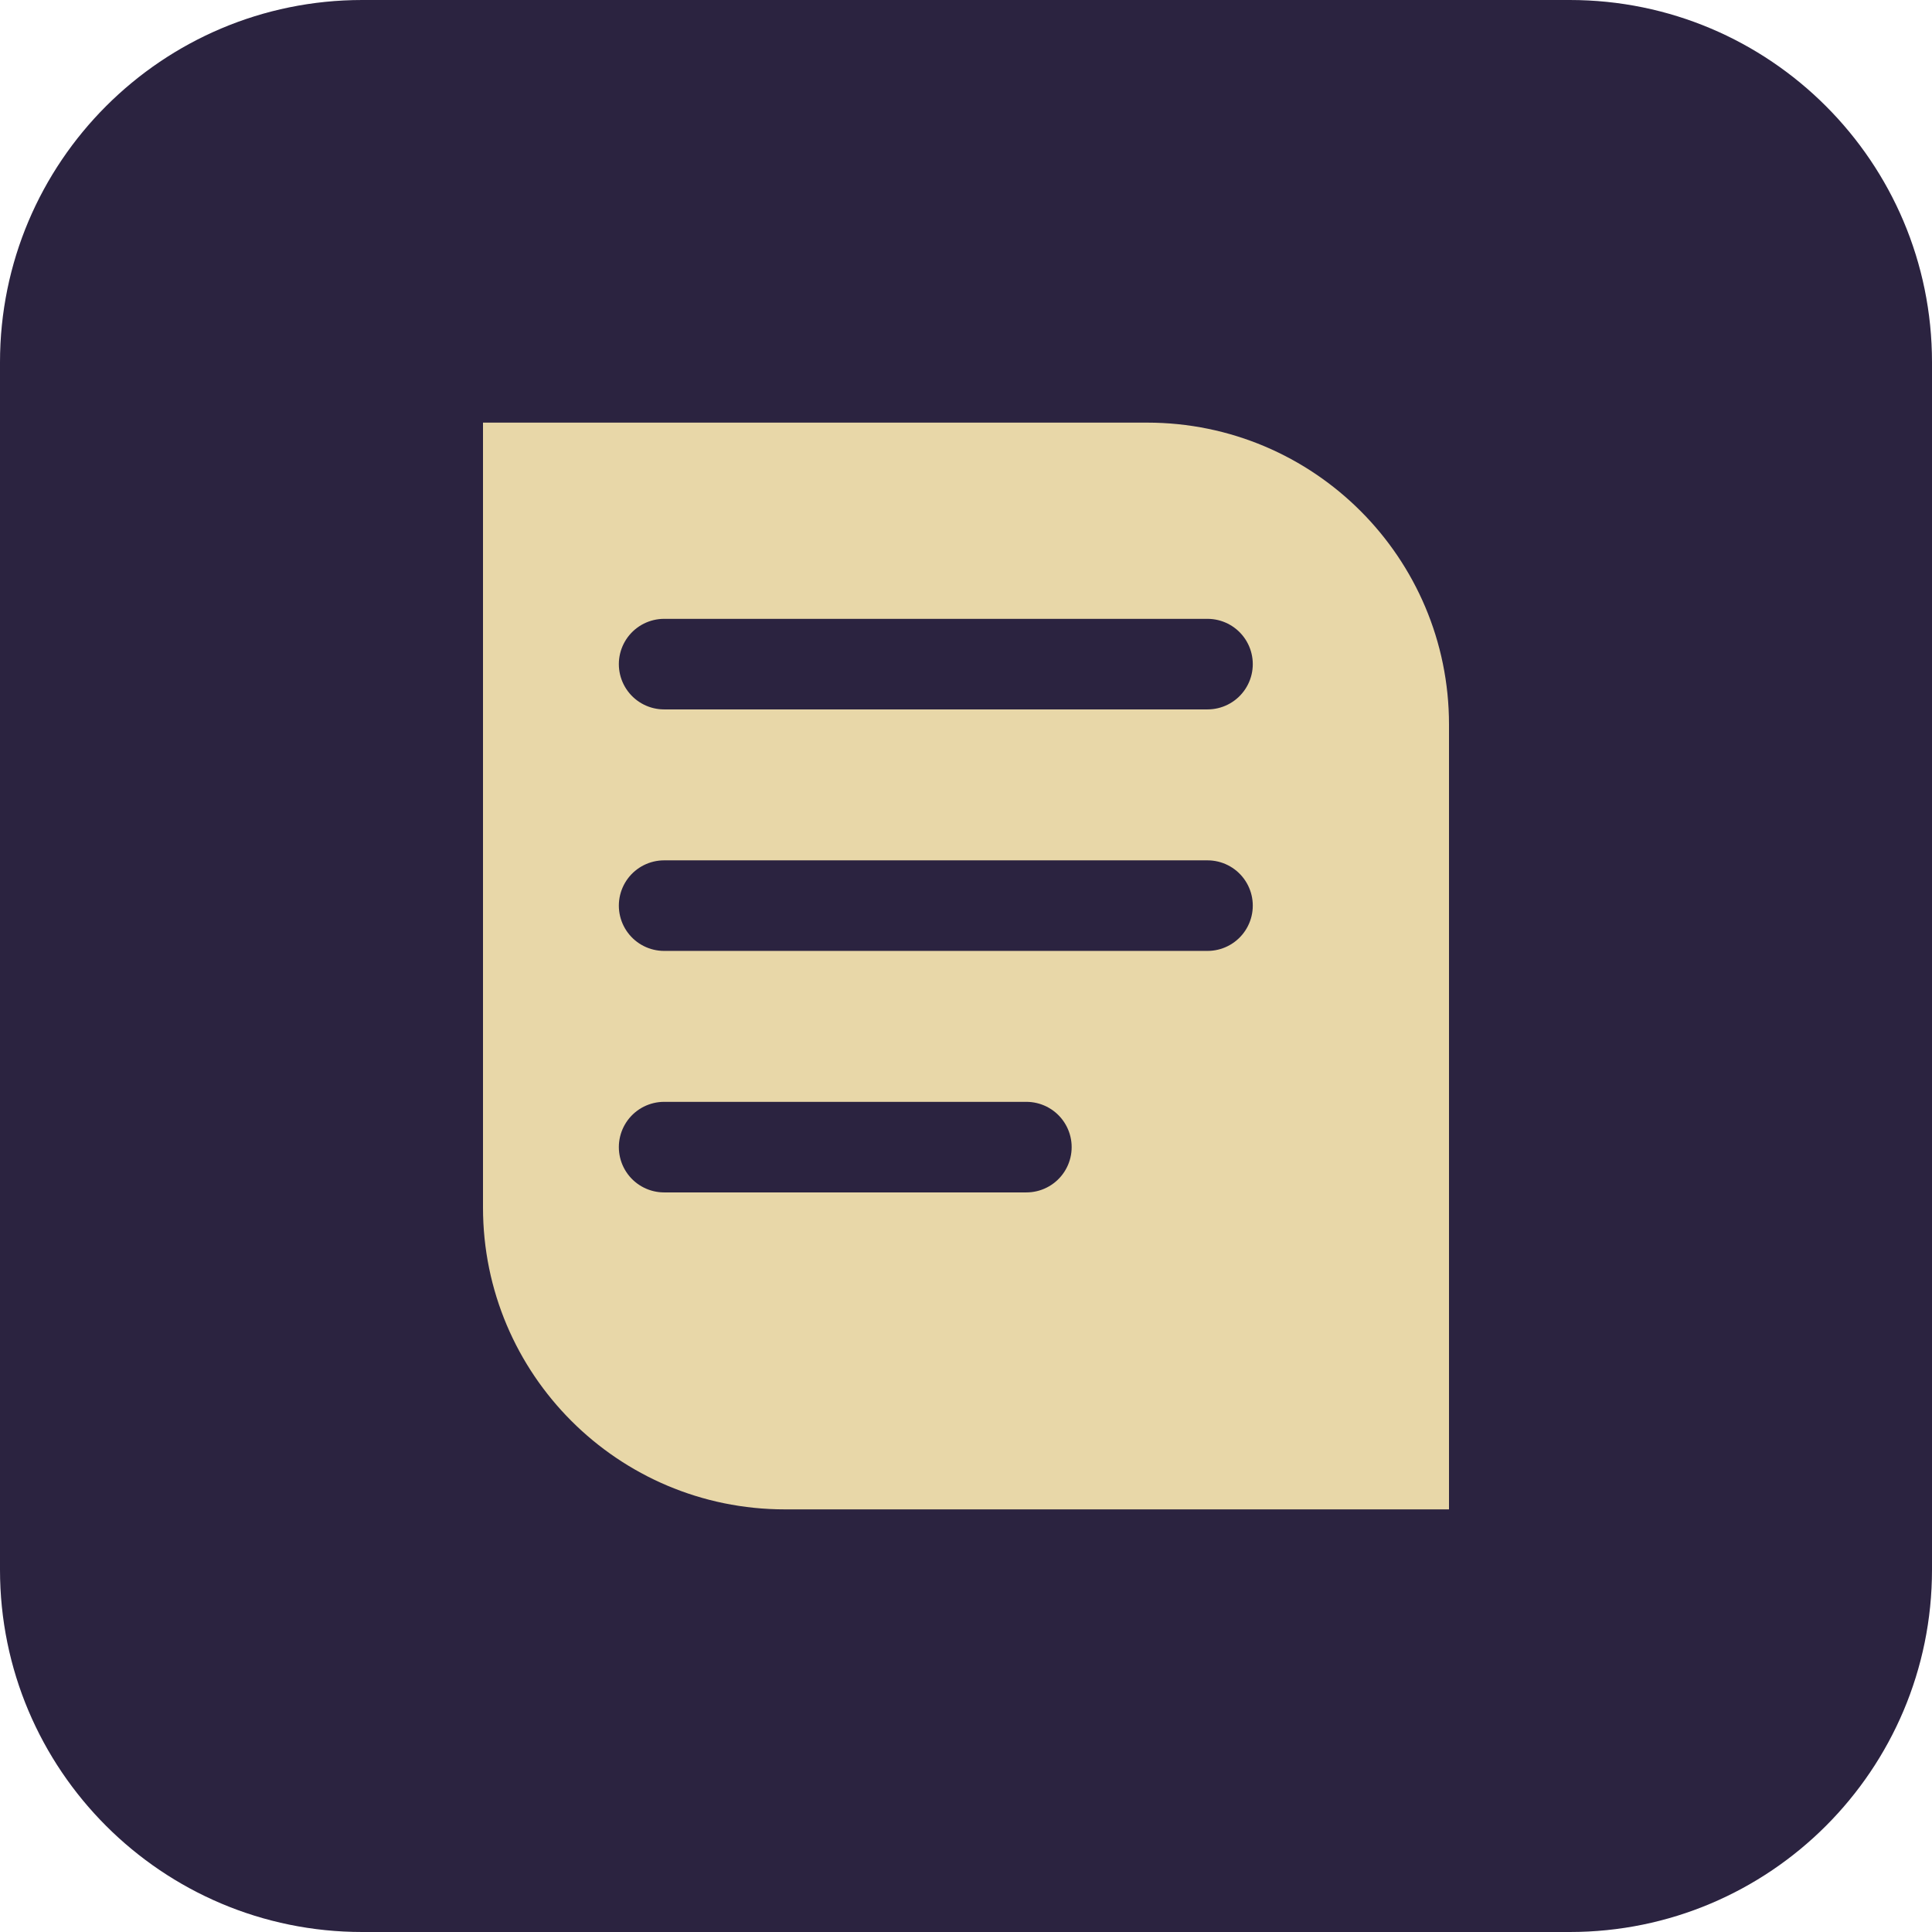
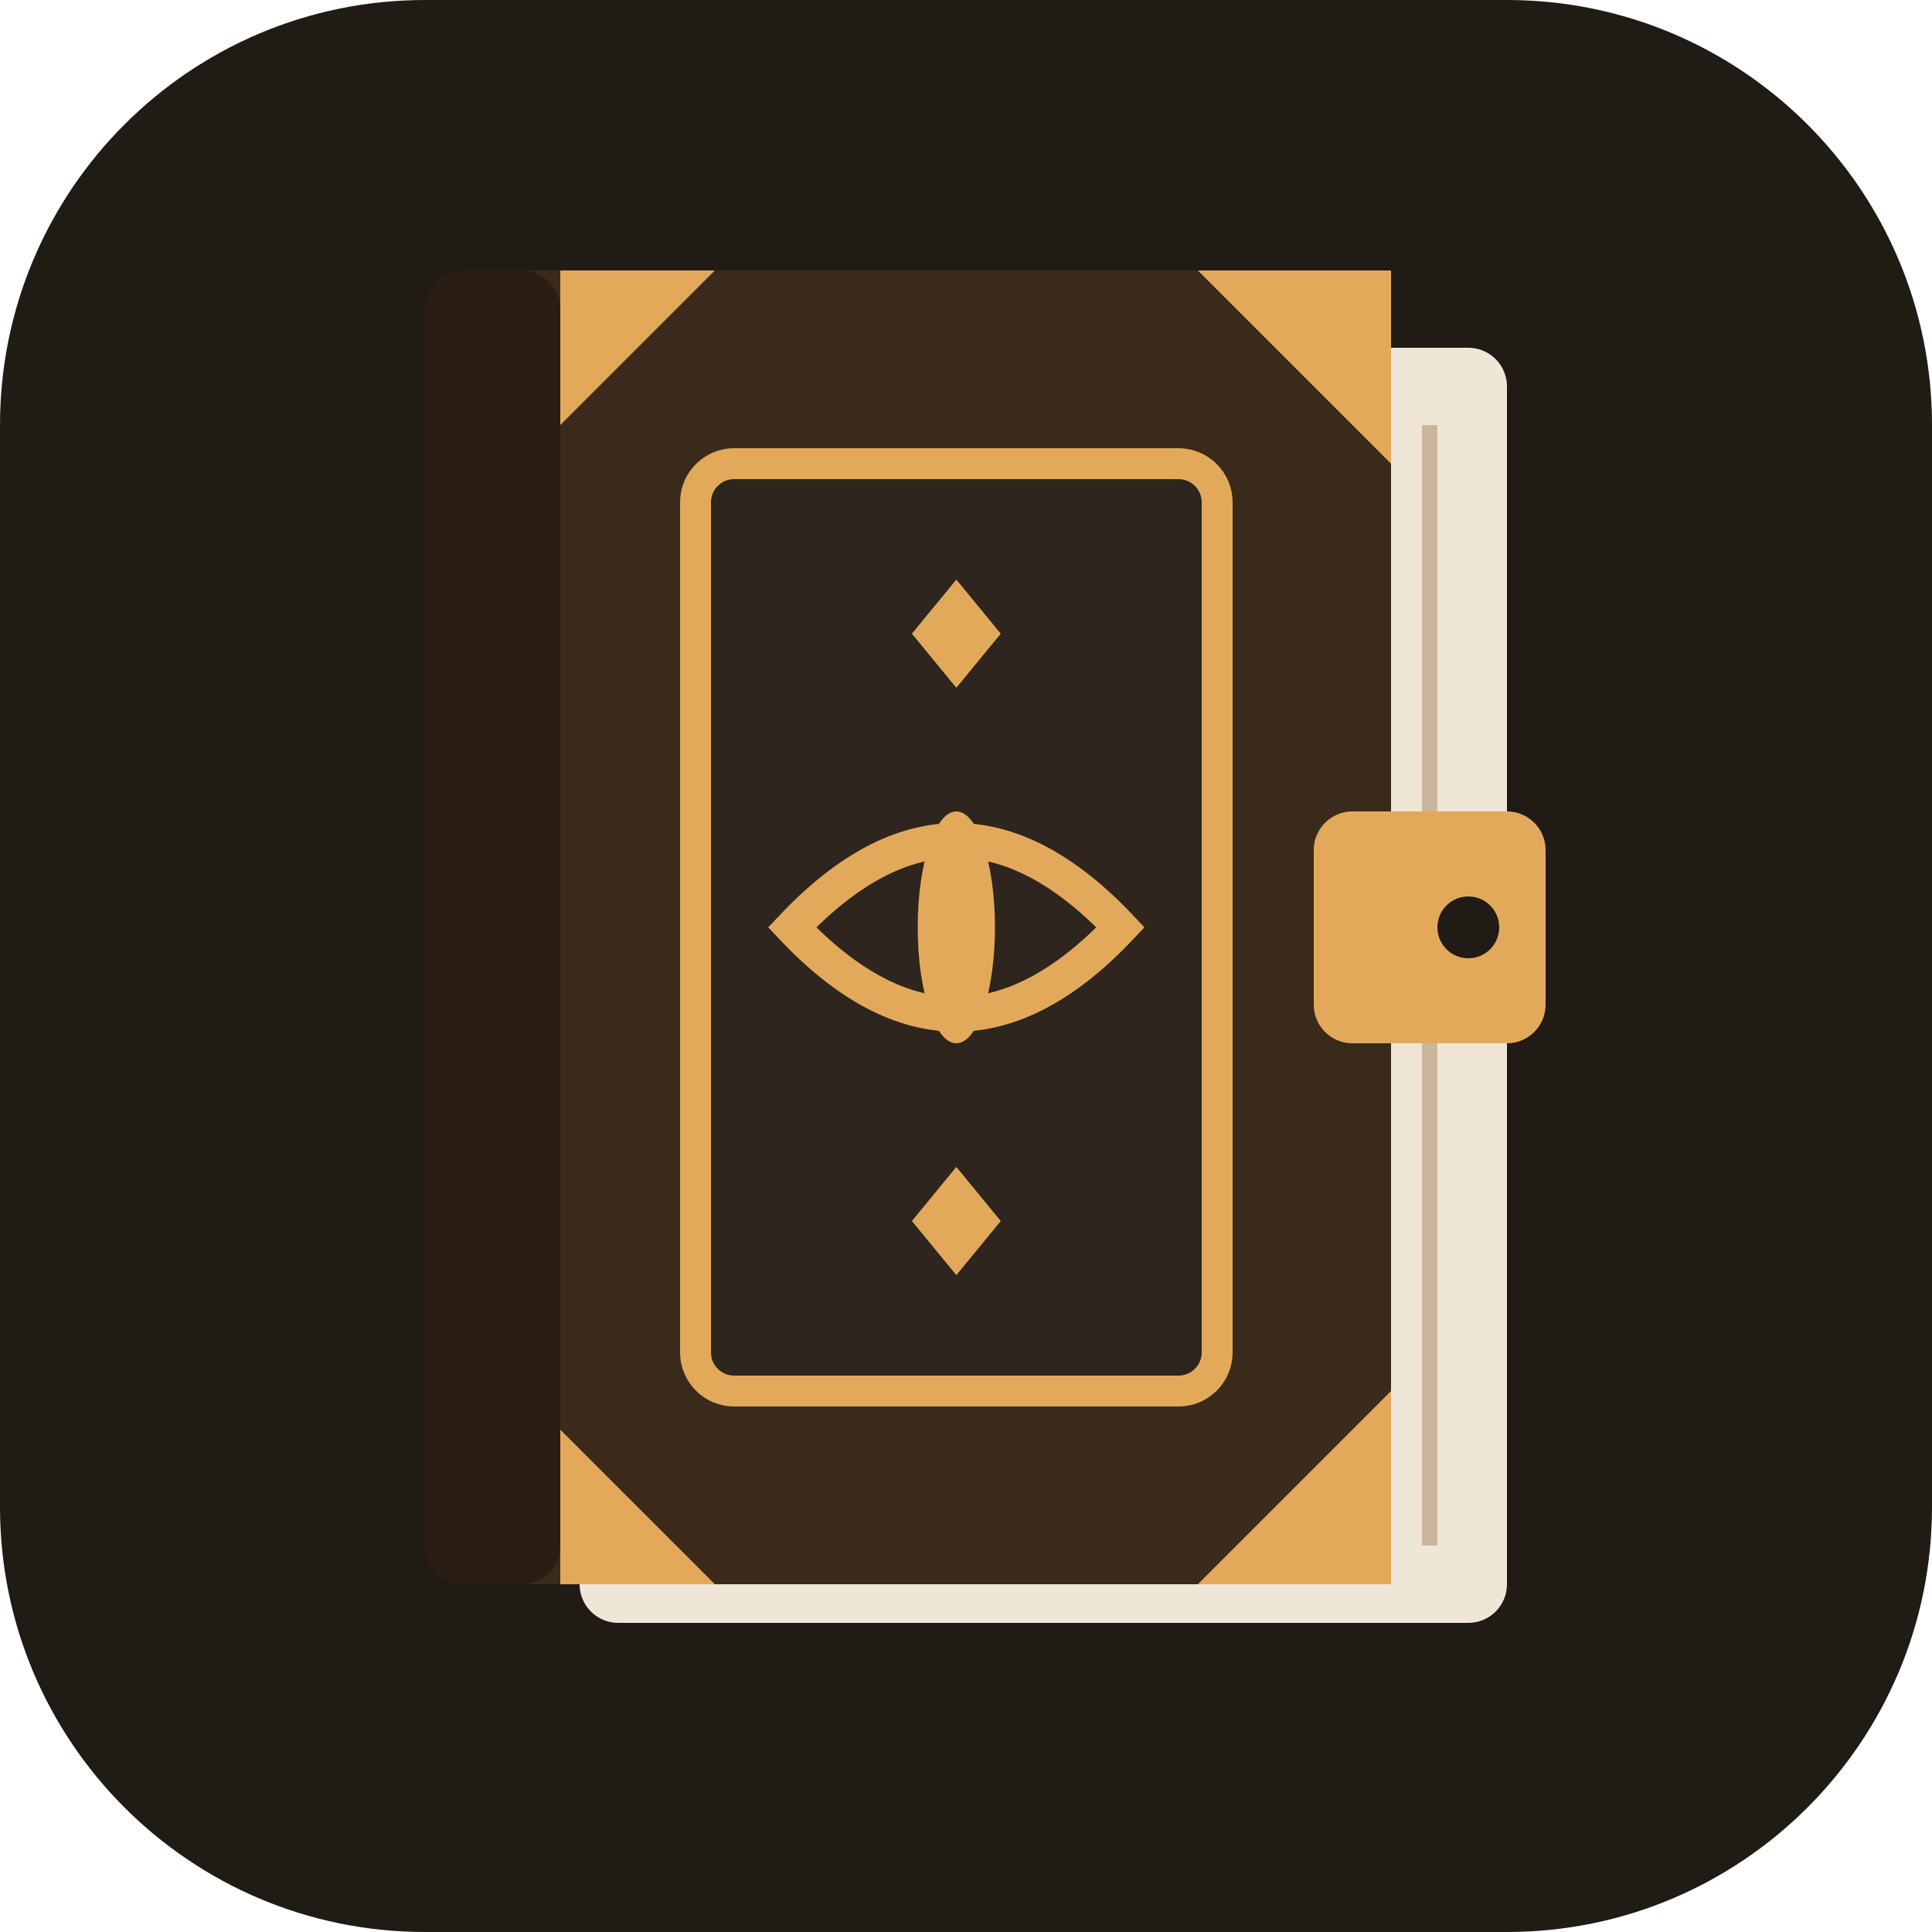
- <svg xmlns="http://www.w3.org/2000/svg" viewBox="0 0 64 64">
-   <rect width="64" height="64" rx="12" fill="#2b2340" />
-   <path d="M16 14h22a10 10 0 0 1 10 10v26H26a10 10 0 0 1-10-10z" fill="#e8d7a8" />
-   <path d="M22 22h18M22 30h18M22 38h12" stroke="#2b2340" stroke-width="3" stroke-linecap="round" />
+ <svg xmlns="http://www.w3.org/2000/svg" viewBox="0 0 100 100">
+   <rect width="100" height="100" rx="22" fill="#211b16" />
+   <g transform="translate(51 49) scale(1) translate(-51 -49)">
+     <rect x="30" y="18" width="48" height="66" rx="2" fill="#efe6d8" />
+     <path d="M71 22 L71 80 M74 22 L74 80" stroke="#c9b79c" stroke-width="0.8" />
+     <rect x="22" y="14" width="50" height="68" rx="3" fill="#3a2a1c" />
+     <rect x="22" y="14" width="7" height="68" rx="2" fill="#2a1e14" />
+     <path d="M72 14 L62 14 L72 24 Z M72 82 L62 82 L72 72 Z M29 14 L37 14 L29 22 Z M29 82 L37 82 L29 74 Z" fill="#e3a95b" />
+     <rect x="68" y="42" width="12" height="12" rx="2" fill="#e3a95b" />
+     <circle cx="76" cy="48" r="1.6" fill="#211b16" />
+     <rect x="36" y="24" width="27" height="48" rx="2" fill="#2d251e" stroke="#e3a95b" stroke-width="1.6" />
+     <path d="M41 48 Q49.5 39 58 48 Q49.5 57 41 48 Z" fill="none" stroke="#e3a95b" stroke-width="1.8" />
+     <ellipse cx="49.5" cy="48" rx="2" ry="6" fill="#e3a95b" />
+     <path d="M49.5 30 l2.3 2.8 l-2.3 2.8 l-2.3 -2.8 Z M49.5 60.4 l2.3 2.8 l-2.3 2.8 l-2.3 -2.8 Z" fill="#e3a95b" />
+   </g>
</svg>
